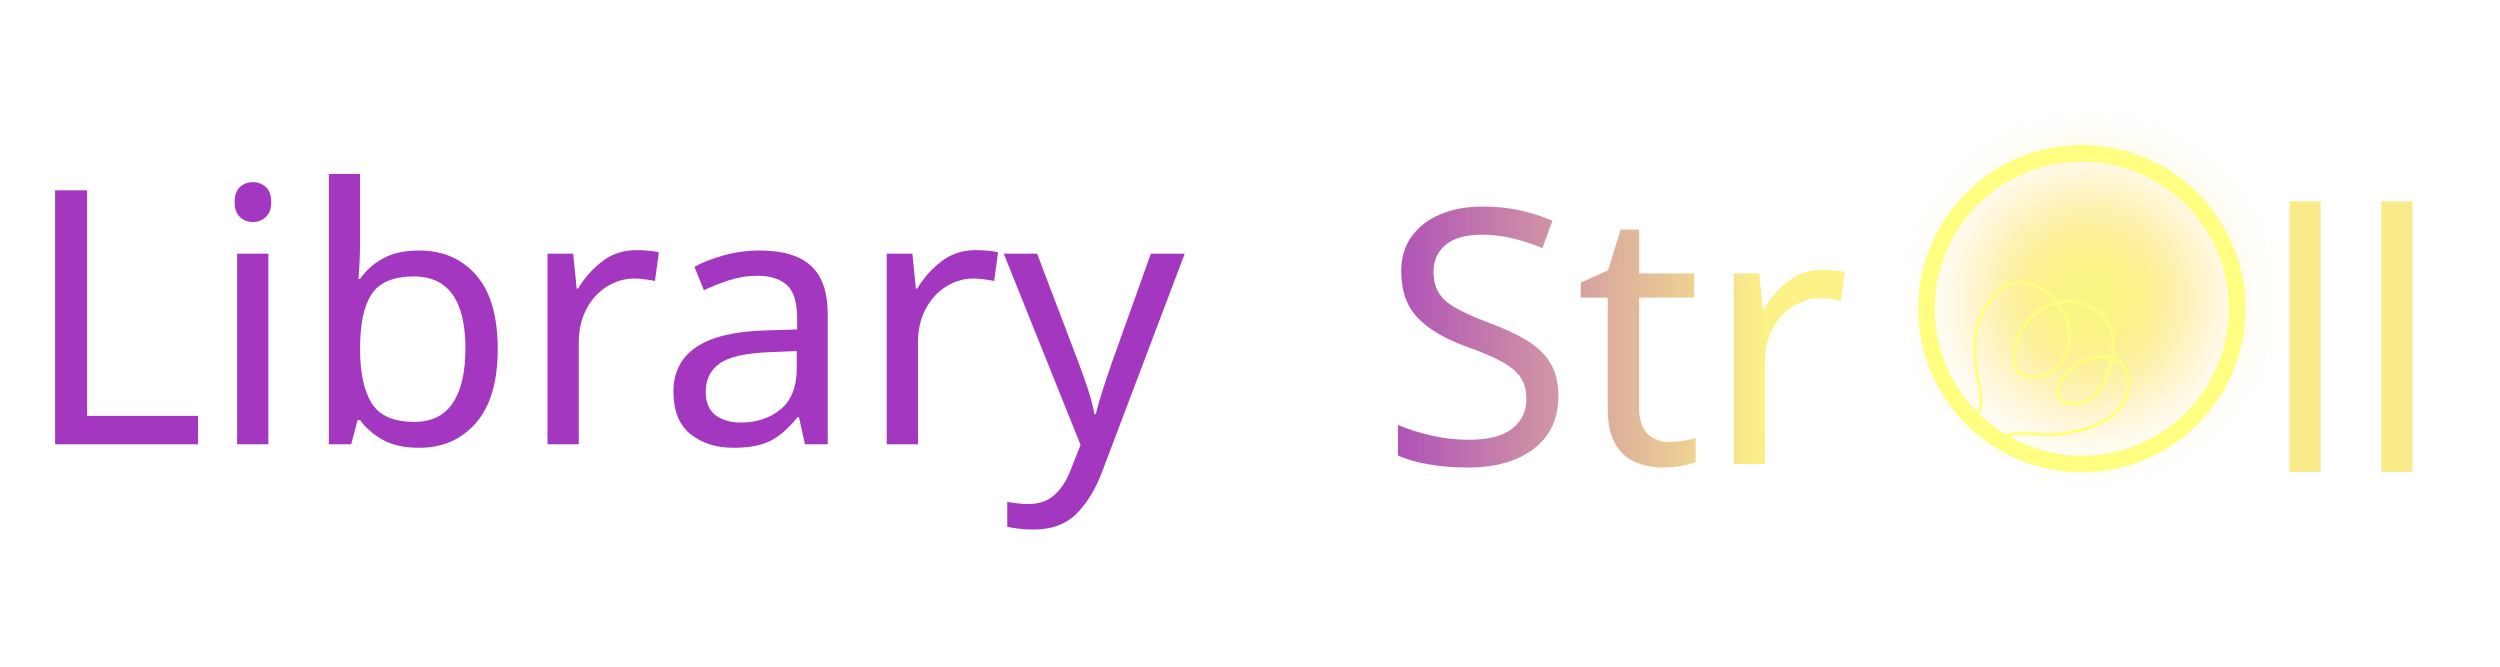
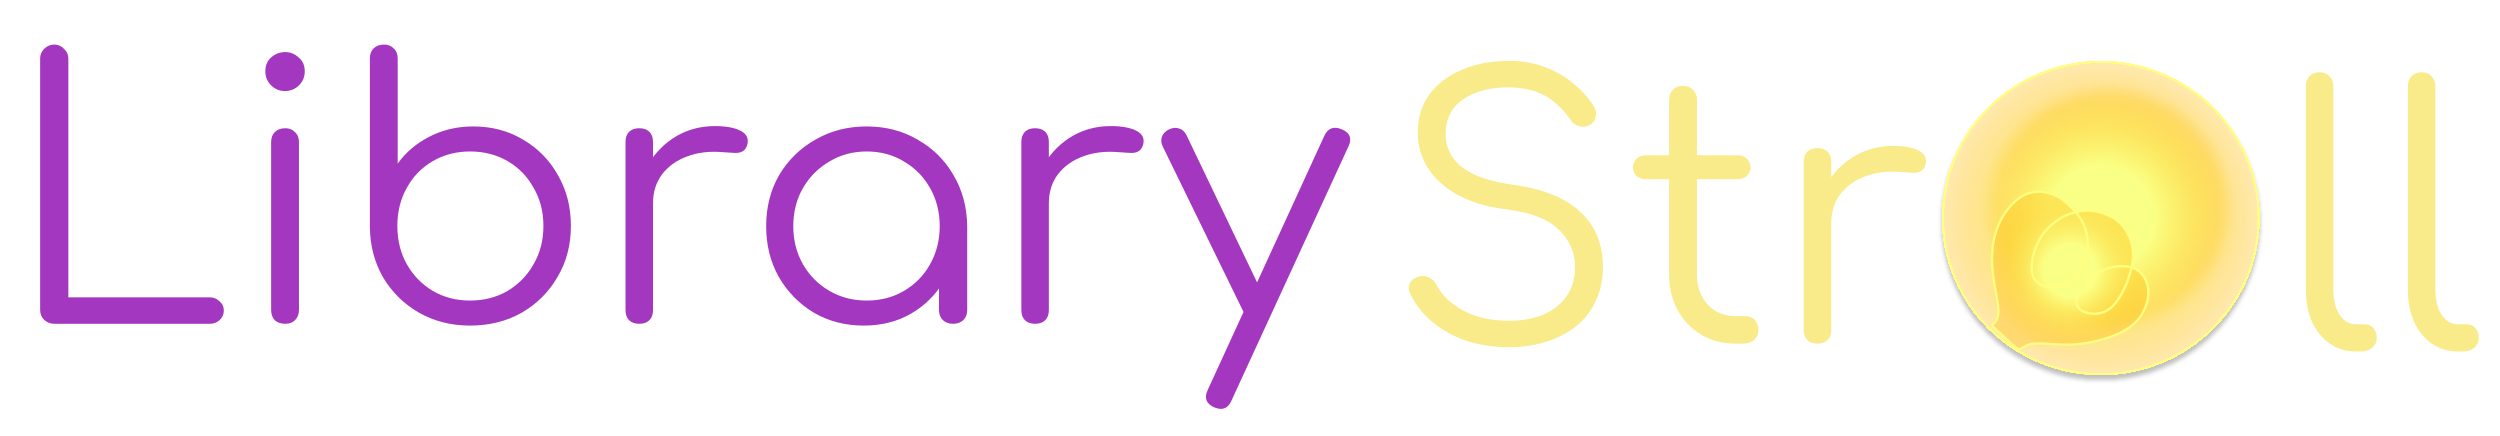
- <svg xmlns="http://www.w3.org/2000/svg" width="300" height="80" version="1.1" viewBox="0 0 300 80" xml:space="preserve">
+ <svg xmlns="http://www.w3.org/2000/svg" width="2100" height="366" viewBox="0 0 2100 366" fill="none">
+   <path d="M45.569 271.986C42.329 271.986 39.494 270.885 37.064 268.683C34.837 266.48 33.723 263.678 33.723 260.274V49.156C33.723 45.953 34.837 43.25 37.064 41.048C39.494 38.645 42.329 37.444 45.569 37.444C48.808 37.444 51.542 38.645 53.769 41.048C56.199 43.25 57.414 45.953 57.414 49.156V249.763H176.173C179.413 249.763 182.146 250.864 184.374 253.066C186.804 255.068 188.018 257.671 188.018 260.874C188.018 264.078 186.804 266.781 184.374 268.983C182.146 270.985 179.413 271.986 176.173 271.986H45.569ZM239.596 271.986C235.951 271.986 233.015 270.985 230.788 268.983C228.763 266.781 227.75 263.878 227.75 260.274V119.429C227.75 115.825 228.763 113.022 230.788 111.02C233.015 108.817 235.951 107.717 239.596 107.717C243.038 107.717 245.772 108.817 247.796 111.02C250.024 113.022 251.138 115.825 251.138 119.429V260.274C251.138 263.878 250.024 266.781 247.796 268.983C245.772 270.985 243.038 271.986 239.596 271.986ZM239.292 76.484C234.838 76.484 230.99 74.882 227.75 71.679C224.511 68.476 222.89 64.572 222.89 59.967C222.89 54.962 224.511 51.058 227.75 48.255C231.193 45.252 235.141 43.75 239.596 43.75C243.848 43.75 247.594 45.252 250.834 48.255C254.276 51.058 255.997 54.962 255.997 59.967C255.997 64.572 254.378 68.476 251.138 71.679C247.898 74.882 243.95 76.484 239.292 76.484ZM394.821 273.488C379.027 273.488 364.752 269.884 351.996 262.676C339.441 255.469 329.418 245.659 321.926 233.246C314.636 220.633 310.89 206.518 310.688 190.902V49.156C310.688 45.552 311.701 42.749 313.725 40.747C315.952 38.545 318.889 37.444 322.534 37.444C325.976 37.444 328.709 38.545 330.734 40.747C332.962 42.749 334.075 45.552 334.075 49.156V137.447C340.757 128.037 349.565 120.529 360.5 114.924C371.637 109.118 383.988 106.215 397.555 106.215C413.147 106.215 427.118 109.919 439.47 117.326C451.822 124.534 461.541 134.444 468.628 147.057C475.918 159.67 479.562 173.884 479.562 189.701C479.562 205.717 475.817 220.032 468.324 232.645C461.035 245.259 451.012 255.269 438.255 262.676C425.498 269.884 411.021 273.488 394.821 273.488ZM394.821 252.466C406.566 252.466 417.095 249.763 426.41 244.358C435.724 238.752 443.013 231.244 448.278 221.834C453.745 212.424 456.479 201.713 456.479 189.701C456.479 177.889 453.745 167.278 448.278 157.868C443.013 148.258 435.724 140.75 426.41 135.345C417.095 129.939 406.566 127.236 394.821 127.236C383.28 127.236 372.852 129.939 363.537 135.345C354.223 140.75 346.933 148.258 341.669 157.868C336.404 167.278 333.771 177.889 333.771 189.701C333.771 201.713 336.404 212.424 341.669 221.834C346.933 231.244 354.223 238.752 363.537 244.358C372.852 249.763 383.28 252.466 394.821 252.466ZM535.155 170.781C535.762 158.369 539.002 147.257 544.874 137.447C550.949 127.637 558.745 119.929 568.261 114.323C577.981 108.717 588.713 105.915 600.457 105.915C609.772 105.915 616.959 107.216 622.022 109.818C627.084 112.421 629.008 116.225 627.793 121.23C626.983 124.234 625.565 126.236 623.541 127.236C621.718 128.238 619.39 128.638 616.555 128.438C613.923 128.238 610.885 128.037 607.442 127.837C596.103 126.836 585.979 128.037 577.069 131.441C568.363 134.644 561.377 139.649 556.112 146.456C551.05 153.263 548.519 161.372 548.519 170.781H535.155ZM536.977 271.986C533.332 271.986 530.498 270.985 528.473 268.983C526.448 266.981 525.436 264.178 525.436 260.574V119.128C525.436 115.524 526.448 112.722 528.473 110.719C530.498 108.717 533.332 107.717 536.977 107.717C540.622 107.717 543.457 108.717 545.482 110.719C547.506 112.722 548.519 115.524 548.519 119.128V260.574C548.519 264.178 547.506 266.981 545.482 268.983C543.457 270.985 540.622 271.986 536.977 271.986ZM725.582 273.488C709.993 273.488 696.022 269.884 683.67 262.676C671.318 255.269 661.497 245.259 654.208 232.645C647.121 220.032 643.577 205.818 643.577 190.001C643.577 173.985 647.222 159.67 654.512 147.057C662.003 134.444 672.128 124.534 684.885 117.326C697.641 109.919 712.021 106.215 728.017 106.215C744.012 106.215 758.285 109.919 770.842 117.326C783.599 124.534 793.622 134.444 800.912 147.057C808.4 159.67 812.252 173.985 812.451 190.001L803.033 197.209C803.033 211.624 799.595 224.637 792.711 236.249C786.027 247.661 776.815 256.77 765.069 263.577C753.53 270.184 740.368 273.488 725.582 273.488ZM728.017 252.466C739.762 252.466 750.184 249.763 759.296 244.358C768.614 238.952 775.904 231.544 781.164 222.135C786.632 212.525 789.365 201.814 789.365 190.001C789.365 177.989 786.632 167.278 781.164 157.868C775.904 148.459 768.614 141.051 759.296 135.645C750.184 130.04 739.762 127.236 728.017 127.236C716.47 127.236 706.045 130.04 696.73 135.645C687.416 141.051 680.025 148.459 674.558 157.868C669.091 167.278 666.357 177.989 666.357 190.001C666.357 201.814 669.091 212.525 674.558 222.135C680.025 231.544 687.416 238.952 696.73 244.358C706.045 249.763 716.47 252.466 728.017 252.466ZM800.606 271.986C797.167 271.986 794.327 270.985 792.099 268.983C789.878 266.781 788.76 263.978 788.76 260.574V209.221L794.533 185.497L812.451 190.001V260.574C812.451 263.978 811.34 266.781 809.112 268.983C806.884 270.985 804.051 271.986 800.606 271.986ZM867.656 170.781C868.268 158.369 871.507 147.257 877.38 137.447C883.452 127.637 891.247 119.929 900.765 114.323C910.482 108.717 921.217 105.915 932.962 105.915C942.274 105.915 949.464 107.216 954.525 109.818C959.586 112.421 961.508 116.225 960.298 121.23C959.487 124.234 958.07 126.236 956.041 127.236C954.219 128.238 951.891 128.638 949.058 128.438C946.424 128.238 943.391 128.037 939.946 127.837C928.606 126.836 918.483 128.037 909.571 131.441C900.865 134.644 893.881 139.649 888.613 146.456C883.552 153.263 881.025 161.372 881.025 170.781H867.656ZM869.478 271.986C865.834 271.986 863 270.985 860.979 268.983C858.95 266.981 857.939 264.178 857.939 260.574V119.128C857.939 115.524 858.95 112.722 860.979 110.719C863 108.717 865.834 107.717 869.478 107.717C873.123 107.717 875.956 108.717 877.985 110.719C880.007 112.722 881.025 115.524 881.025 119.128V260.574C881.025 264.178 880.007 266.981 877.985 268.983C875.956 270.985 873.123 271.986 869.478 271.986ZM1025.6 343.46C1023.98 343.46 1022.16 343.06 1020.13 342.259C1013.25 339.255 1011.32 334.451 1014.36 327.844L1112.47 114.023C1115.51 107.616 1120.36 105.814 1127.05 108.618C1133.93 111.42 1135.85 116.125 1132.82 122.732L1034.41 336.553C1032.38 341.158 1029.45 343.46 1025.6 343.46ZM1059.31 266.881C1056.28 268.282 1053.45 268.583 1050.81 267.782C1048.18 266.781 1046.05 264.778 1044.43 261.775L976.699 123.032C975.283 120.029 975.076 117.226 976.094 114.623C977.105 112.021 979.127 110.019 982.167 108.618C985.206 107.216 988.039 107.016 990.673 108.016C993.3 108.817 995.329 110.719 996.746 113.723L1063.26 252.466C1064.89 255.469 1065.39 258.272 1064.78 260.874C1064.17 263.477 1062.35 265.48 1059.31 266.881Z" fill="#A337C0" />
+   <path d="M1267.78 291.672C1254.82 291.672 1242.77 289.871 1231.64 286.267C1220.71 282.463 1211.19 277.158 1203.09 270.35C1194.99 263.543 1188.81 255.636 1184.56 246.626C1182.94 243.422 1182.84 240.52 1184.26 237.917C1185.87 235.114 1188.51 233.212 1192.15 232.211C1194.99 231.41 1197.72 231.71 1200.35 233.112C1203.19 234.513 1205.31 236.615 1206.73 239.418C1209.77 245.224 1214.23 250.43 1220.09 255.034C1225.97 259.639 1232.96 263.243 1241.06 265.846C1249.15 268.248 1258.06 269.449 1267.78 269.449C1278.52 269.449 1288.03 267.748 1296.33 264.344C1304.63 260.74 1311.11 255.636 1315.77 249.029C1320.63 242.222 1323.06 234.013 1323.06 224.403C1323.06 212.191 1318.51 201.679 1309.4 192.87C1300.28 184.061 1286 178.455 1266.57 176.053C1242.88 173.25 1224.35 166.043 1210.98 154.431C1197.62 142.618 1190.93 128.203 1190.93 111.186C1190.93 98.973 1194.18 88.362 1200.66 79.353C1207.34 70.344 1216.45 63.437 1227.99 58.632C1239.53 53.627 1252.8 51.124 1267.78 51.124C1278.92 51.124 1289.04 52.926 1298.16 56.53C1307.27 59.933 1315.16 64.538 1321.85 70.344C1328.73 75.95 1334.3 82.156 1338.55 88.963C1340.58 92.166 1341.18 95.27 1340.38 98.272C1339.76 101.276 1338.05 103.578 1335.21 105.18C1332.18 106.581 1329.04 106.781 1325.8 105.78C1322.76 104.779 1320.43 102.878 1318.81 100.074C1315.77 95.47 1311.92 91.166 1307.27 87.162C1302.81 82.957 1297.34 79.654 1290.87 77.251C1284.39 74.848 1276.59 73.547 1267.48 73.347C1251.48 73.347 1238.62 76.75 1228.91 83.558C1219.18 90.164 1214.33 99.874 1214.33 112.688C1214.33 119.495 1216.15 125.801 1219.79 131.607C1223.44 137.213 1229.41 142.118 1237.71 146.323C1246.22 150.327 1257.56 153.329 1271.73 155.332C1297.04 158.936 1315.77 166.643 1327.92 178.455C1340.27 190.067 1346.45 205.283 1346.45 224.103C1346.45 234.914 1344.43 244.524 1340.38 252.932C1336.53 261.341 1330.96 268.448 1323.67 274.254C1316.58 279.86 1308.18 284.165 1298.46 287.168C1288.94 290.171 1278.71 291.672 1267.78 291.672ZM1457.95 288.669C1447.22 288.669 1437.6 286.167 1429.1 281.161C1420.8 276.156 1414.21 269.349 1409.36 260.741C1404.49 251.931 1402.07 241.921 1402.07 230.71V83.858C1402.07 80.454 1403.08 77.651 1405.1 75.45C1407.33 73.247 1410.16 72.146 1413.61 72.146C1417.05 72.146 1419.88 73.247 1422.11 75.45C1424.34 77.651 1425.45 80.454 1425.45 83.858V230.71C1425.45 240.92 1428.49 249.328 1434.56 255.935C1440.64 262.342 1448.44 265.546 1457.95 265.546H1466.15C1469.39 265.546 1472.02 266.646 1474.05 268.849C1476.07 271.051 1477.08 273.854 1477.08 277.258C1477.08 280.661 1475.87 283.464 1473.44 285.666C1471.01 287.668 1467.97 288.669 1464.33 288.669H1457.95ZM1382.32 150.527C1379.29 150.527 1376.75 149.626 1374.73 147.824C1372.7 145.822 1371.69 143.419 1371.69 140.617C1371.69 137.613 1372.7 135.211 1374.73 133.409C1376.75 131.407 1379.29 130.406 1382.32 130.406H1459.77C1462.81 130.406 1465.34 131.407 1467.37 133.409C1469.39 135.211 1470.41 137.613 1470.41 140.617C1470.41 143.419 1469.39 145.822 1467.37 147.824C1465.34 149.626 1462.81 150.527 1459.77 150.527H1382.32ZM1524.88 187.464C1525.48 175.052 1528.72 163.941 1534.59 154.13C1540.67 144.32 1548.47 136.612 1557.99 131.006C1567.7 125.401 1578.43 122.598 1590.18 122.598C1599.5 122.598 1606.68 123.899 1611.75 126.502C1616.81 129.104 1618.73 132.909 1617.51 137.914C1616.7 140.917 1615.28 142.919 1613.26 143.92C1611.44 144.921 1609.11 145.321 1606.28 145.121C1603.65 144.921 1600.61 144.721 1597.17 144.521C1585.83 143.519 1575.7 144.721 1566.79 148.124C1558.09 151.328 1551.1 156.333 1545.83 163.14C1540.77 169.946 1538.24 178.055 1538.24 187.464H1524.88ZM1526.7 288.669C1523.06 288.669 1520.22 287.668 1518.19 285.666C1516.17 283.664 1515.15 280.861 1515.15 277.258V135.811C1515.15 132.208 1516.17 129.405 1518.19 127.402C1520.22 125.401 1523.06 124.4 1526.7 124.4C1530.34 124.4 1533.18 125.401 1535.21 127.402C1537.23 129.405 1538.24 132.208 1538.24 135.811V277.258C1538.24 280.861 1537.23 283.664 1535.21 285.666C1533.18 287.668 1530.34 288.669 1526.7 288.669Z" fill="#F9EA8A" />
+   <g filter="url(#filter0_f_525_334)">
+     <path d="M1771.37 273.367C1826.5 273.367 1871.19 229.177 1871.19 174.666C1871.19 120.155 1826.5 75.966 1771.37 75.966C1716.23 75.966 1671.54 120.155 1671.54 174.666C1671.54 229.177 1716.23 273.367 1771.37 273.367Z" fill="url(#paint0_radial_525_334)" />
+   </g>
+   <g filter="url(#filter1_d_525_334)">
+     <path d="M1764.68 314.366C1837.95 314.366 1897.35 255.633 1897.35 183.183C1897.35 110.732 1837.95 52 1764.68 52C1691.41 52 1632 110.732 1632 183.183C1632 255.633 1691.41 314.366 1764.68 314.366Z" fill="url(#paint1_radial_525_334)" shape-rendering="crispEdges" />
+     <path d="M1764.68 314.366C1837.95 314.366 1897.35 255.633 1897.35 183.183C1897.35 110.732 1837.95 52 1764.68 52C1691.41 52 1632 110.732 1632 183.183C1632 255.633 1691.41 314.366 1764.68 314.366Z" stroke="#FFFE80" stroke-width="2" stroke-linecap="round" shape-rendering="crispEdges" />
+   </g>
+   <path d="M1674.4 272.064C1675.82 270.801 1678.68 268.273 1678.68 261.398C1678.68 254.523 1675.82 243.3 1674.36 232.819C1672.9 222.339 1672.82 212.603 1674.43 203.534C1676.05 194.466 1679.36 186.068 1684.32 178.784C1689.28 171.5 1695.9 165.33 1703.3 162.655C1710.7 159.979 1718.9 160.797 1725.7 163.807C1732.51 166.818 1737.92 172.02 1742.17 176.703C1746.41 181.386 1749.49 185.548 1751.56 192.089C1753.63 198.63 1754.68 207.549 1753.1 215.019C1751.52 222.489 1747.31 228.509 1742.65 232.783C1738 237.057 1732.89 239.584 1727.88 240.513C1722.88 241.441 1718 240.774 1714.31 238.989C1710.63 237.205 1708.15 234.307 1707.17 229.698C1706.2 225.09 1706.72 218.773 1708.49 212.566C1710.26 206.36 1713.26 200.265 1717.17 195.285C1721.08 190.306 1725.89 186.441 1730.07 183.802C1734.24 181.163 1737.77 179.751 1742.05 178.599C1746.34 177.447 1751.37 176.555 1756.94 177.075C1762.5 177.596 1768.59 179.528 1773.48 182.13C1778.36 184.731 1782.05 188.001 1785.2 192.759C1788.36 197.516 1790.99 203.759 1791.59 210.634C1792.2 217.509 1790.77 225.017 1788.47 232.115C1786.18 239.213 1783.02 245.902 1779.38 251.291C1775.73 256.68 1771.6 260.768 1766.07 262.515C1760.55 264.262 1753.63 263.667 1749.42 261.437C1745.21 259.207 1743.71 255.342 1744.2 251.477C1744.68 247.611 1747.17 243.747 1750.33 239.808C1753.48 235.868 1757.32 231.855 1762.5 228.882C1767.69 225.909 1774.23 223.976 1780.43 223.605C1786.63 223.233 1792.5 224.422 1796.9 228.028C1801.29 231.632 1804.22 237.653 1804.6 244.194C1804.98 250.734 1802.8 257.795 1799.49 263.444C1796.18 269.093 1791.74 273.33 1785.88 276.898C1780.02 280.466 1772.73 283.364 1764.23 285.631C1755.74 287.897 1746.04 289.533 1736.07 289.57C1726.12 289.605 1715.89 288.047 1709.28 288.567C1702.66 289.087 1699.66 291.688 1697.74 292.803C1695.82 293.918 1694.99 293.546 1691.05 290.053C1687.1 286.559 1680.04 279.945 1676.5 276.637C1672.97 273.329 1672.97 273.328 1674.4 272.064Z" fill="url(#paint2_radial_525_334)" stroke="#FFFE80" stroke-width="2" stroke-linecap="round" />
+   <path d="M1978.83 295.235C1970.73 295.235 1963.44 293.032 1956.96 288.628C1950.68 284.224 1945.72 278.117 1942.08 270.309C1938.63 262.501 1936.91 253.492 1936.91 243.281V72.104C1936.91 68.701 1937.92 65.998 1939.95 63.996C1942.18 61.794 1945.01 60.693 1948.46 60.693C1951.9 60.693 1954.63 61.794 1956.66 63.996C1958.88 65.998 1960 68.701 1960 72.104V243.281C1960 251.89 1961.72 258.897 1965.16 264.303C1968.8 269.708 1973.36 272.411 1978.83 272.411H1986.42C1989.46 272.411 1991.89 273.512 1993.71 275.715C1995.53 277.717 1996.45 280.419 1996.45 283.823C1996.45 287.226 1995.13 290.03 1992.49 292.232C1990.07 294.234 1986.83 295.235 1982.78 295.235H1978.83ZM2064.55 295.235C2056.45 295.235 2049.16 293.032 2042.68 288.628C2036.4 284.224 2031.44 278.117 2027.8 270.309C2024.36 262.501 2022.63 253.492 2022.63 243.281V72.104C2022.63 68.701 2023.65 65.998 2025.67 63.996C2027.9 61.794 2030.74 60.693 2034.17 60.693C2037.62 60.693 2040.35 61.794 2042.37 63.996C2044.6 65.998 2045.72 68.701 2045.72 72.104V243.281C2045.72 251.89 2047.44 258.897 2050.88 264.303C2054.53 269.708 2059.08 272.411 2064.55 272.411H2072.14C2075.18 272.411 2077.61 273.512 2079.43 275.715C2081.26 277.717 2082.17 280.419 2082.17 283.823C2082.17 287.226 2080.85 290.03 2078.22 292.232C2075.79 294.234 2072.55 295.235 2068.5 295.235H2064.55Z" fill="#F9EA8A" />
  <defs>
-     <radialGradient id="radialGradient10" cx="250.4" cy="148.97" r="14.223" gradientTransform="translate(.35355 -113.14)" gradientUnits="userSpaceOnUse">
-       <stop stop-color="#faff85" offset=".33" />
-       <stop stop-color="#ffb700" stop-opacity=".302" offset="1" />
+     <filter id="filter0_f_525_334" x="1662.04" y="66.463" width="218.655" height="216.407" filterUnits="userSpaceOnUse" color-interpolation-filters="sRGB">
+       <feFlood flood-opacity="0" result="BackgroundImageFix" />
+       <feBlend mode="normal" in="SourceGraphic" in2="BackgroundImageFix" result="shape" />
+       <feGaussianBlur stdDeviation="4.751" result="effect1_foregroundBlur_525_334" />
+     </filter>
+     <filter id="filter1_d_525_334" x="1627" y="51" width="275.354" height="272.366" filterUnits="userSpaceOnUse" color-interpolation-filters="sRGB">
+       <feFlood flood-opacity="0" result="BackgroundImageFix" />
+       <feColorMatrix in="SourceAlpha" type="matrix" values="0 0 0 0 0 0 0 0 0 0 0 0 0 0 0 0 0 0 127 0" result="hardAlpha" />
+       <feOffset dy="4" />
+       <feGaussianBlur stdDeviation="2" />
+       <feComposite in2="hardAlpha" operator="out" />
+       <feColorMatrix type="matrix" values="0 0 0 0 0 0 0 0 0 0 0 0 0 0 0 0 0 0 0.25 0" />
+       <feBlend mode="normal" in2="BackgroundImageFix" result="effect1_dropShadow_525_334" />
+       <feBlend mode="normal" in="SourceGraphic" in2="effect1_dropShadow_525_334" result="shape" />
+     </filter>
+     <radialGradient id="paint0_radial_525_334" cx="0" cy="0" r="1" gradientUnits="userSpaceOnUse" gradientTransform="translate(1771.33 174.652) scale(101.248 100.108)">
+       <stop offset="0.33" stop-color="#FAFF85" />
+       <stop offset="1" stop-color="#FFB700" stop-opacity="0.302" />
    </radialGradient>
-     <filter id="filter10" x="-.407" y="-.407" width="1.813" height="1.813" color-interpolation-filters="sRGB">
-       <feGaussianBlur stdDeviation="4.751" />
-     </filter>
-     <linearGradient id="linearGradient13" x1="159.97" x2="211.68" y1="153.92" y2="154.33" gradientTransform="translate(.35355 -113.14)" gradientUnits="userSpaceOnUse">
-       <stop stop-color="#a337c0" offset="0" />
-       <stop stop-color="#fdf288" offset="1" />
-     </linearGradient>
-     <linearGradient id="linearGradient7" x1="291.48" x2="293.82" y1="152.8" y2="152.44" gradientTransform="translate(.35355 -113.14)" gradientUnits="userSpaceOnUse">
-       <stop stop-color="#f9ea8a" offset="0" />
-       <stop stop-color="#d59fa1" offset="1" />
-     </linearGradient>
+     <radialGradient id="paint1_radial_525_334" cx="0" cy="0" r="1" gradientUnits="userSpaceOnUse" gradientTransform="translate(1764.62 183.164) scale(134.57 133.054)">
+       <stop offset="0.33" stop-color="#FAFF85" />
+       <stop offset="1" stop-color="#FFB700" stop-opacity="0.302" />
+     </radialGradient>
+     <radialGradient id="paint2_radial_525_334" cx="0" cy="0" r="1" gradientUnits="userSpaceOnUse" gradientTransform="translate(1738.91 227.19) scale(66.6361 67.1075)">
+       <stop offset="0.33" stop-color="#FAFF85" />
+       <stop offset="1" stop-color="#FFB700" stop-opacity="0.302" />
+     </radialGradient>
  </defs>
-   <circle cx="250.76" cy="35.832" r="14.023" fill="url(#radialGradient10)" filter="url(#filter10)" style="paint-order:markers stroke fill" />
-   <g stroke-linecap="round">
-     <text x="2.471" y="53.31" fill="#a337c0" font-family="Rubik" font-size="42.667px" stroke-width="5.647" style="line-height:0;paint-order:markers stroke fill" xml:space="preserve">
-       <tspan x="2.471" y="53.31" font-family="Comfortaa">Library</tspan>
-     </text>
-     <text x="165.587" y="55.68" fill="url(#linearGradient13)" font-family="Comfortaa" font-size="42.667px" stroke-width="5.647" style="line-height:0;paint-order:markers stroke fill" xml:space="preserve">
-       <tspan x="165.587" y="55.68" fill="url(#linearGradient13)">Str   </tspan>
-     </text>
-     <circle cx="249.82" cy="37.042" r="18.638" fill="none" stroke="#fffe80" stroke-width="2" style="paint-order:markers stroke fill" />
-     <path transform="translate(-.63211 -111.66)" d="m237.77 161.33c0.201-0.18 0.602-0.539 0.602-1.515 0-0.977-0.401-2.571-0.607-4.06-0.206-1.489-0.216-2.872 0.011-4.161 0.227-1.288 0.692-2.482 1.389-3.517 0.697-1.035 1.626-1.911 2.666-2.292 1.04-0.38 2.191-0.264 3.147 0.164 0.956 0.428 1.716 1.167 2.313 1.832 0.597 0.665 1.03 1.257 1.32 2.186 0.29 0.929 0.438 2.196 0.216 3.258s-0.813 1.917-1.468 2.524c-0.655 0.607-1.373 0.966-2.075 1.098s-1.389 0.037-1.906-0.216c-0.517-0.253-0.866-0.665-1.003-1.32-0.137-0.655-0.063-1.552 0.185-2.434 0.248-0.882 0.671-1.748 1.22-2.455 0.549-0.708 1.225-1.257 1.811-1.631 0.586-0.375 1.082-0.576 1.684-0.739 0.602-0.164 1.309-0.29 2.091-0.216 0.781 0.074 1.637 0.348 2.323 0.718 0.686 0.37 1.204 0.834 1.647 1.51s0.813 1.563 0.898 2.54c0.085 0.977-0.116 2.043-0.438 3.052s-0.766 1.959-1.278 2.724c-0.512 0.766-1.093 1.346-1.869 1.595-0.776 0.248-1.748 0.164-2.339-0.153s-0.803-0.866-0.734-1.415c0.069-0.549 0.417-1.098 0.861-1.658s0.982-1.13 1.711-1.552 1.647-0.697 2.519-0.75c0.871-0.053 1.695 0.116 2.313 0.628 0.618 0.512 1.03 1.367 1.082 2.297 0.053 0.929-0.253 1.933-0.718 2.735-0.465 0.803-1.088 1.405-1.911 1.911s-1.848 0.919-3.041 1.241-2.555 0.554-3.955 0.56c-1.399 5e-3 -2.835-0.216-3.765-0.143-0.929 0.074-1.352 0.444-1.621 0.602-0.269 0.158-0.385 0.106-0.94-0.391s-1.547-1.436-2.043-1.906c-0.496-0.47-0.496-0.47-0.296-0.649z" fill="none" stroke="#fffe80" stroke-width=".4" style="paint-order:markers stroke fill" />
-     <text x="271.104" y="56.613" fill="url(#linearGradient7)" font-family="Comfortaa" font-size="42.667px" stroke-linejoin="round" style="line-height:0;paint-order:markers fill stroke" xml:space="preserve">
-       <tspan x="271.104" y="56.613" fill="url(#linearGradient7)">ll</tspan>
-     </text>
-   </g>
</svg>
